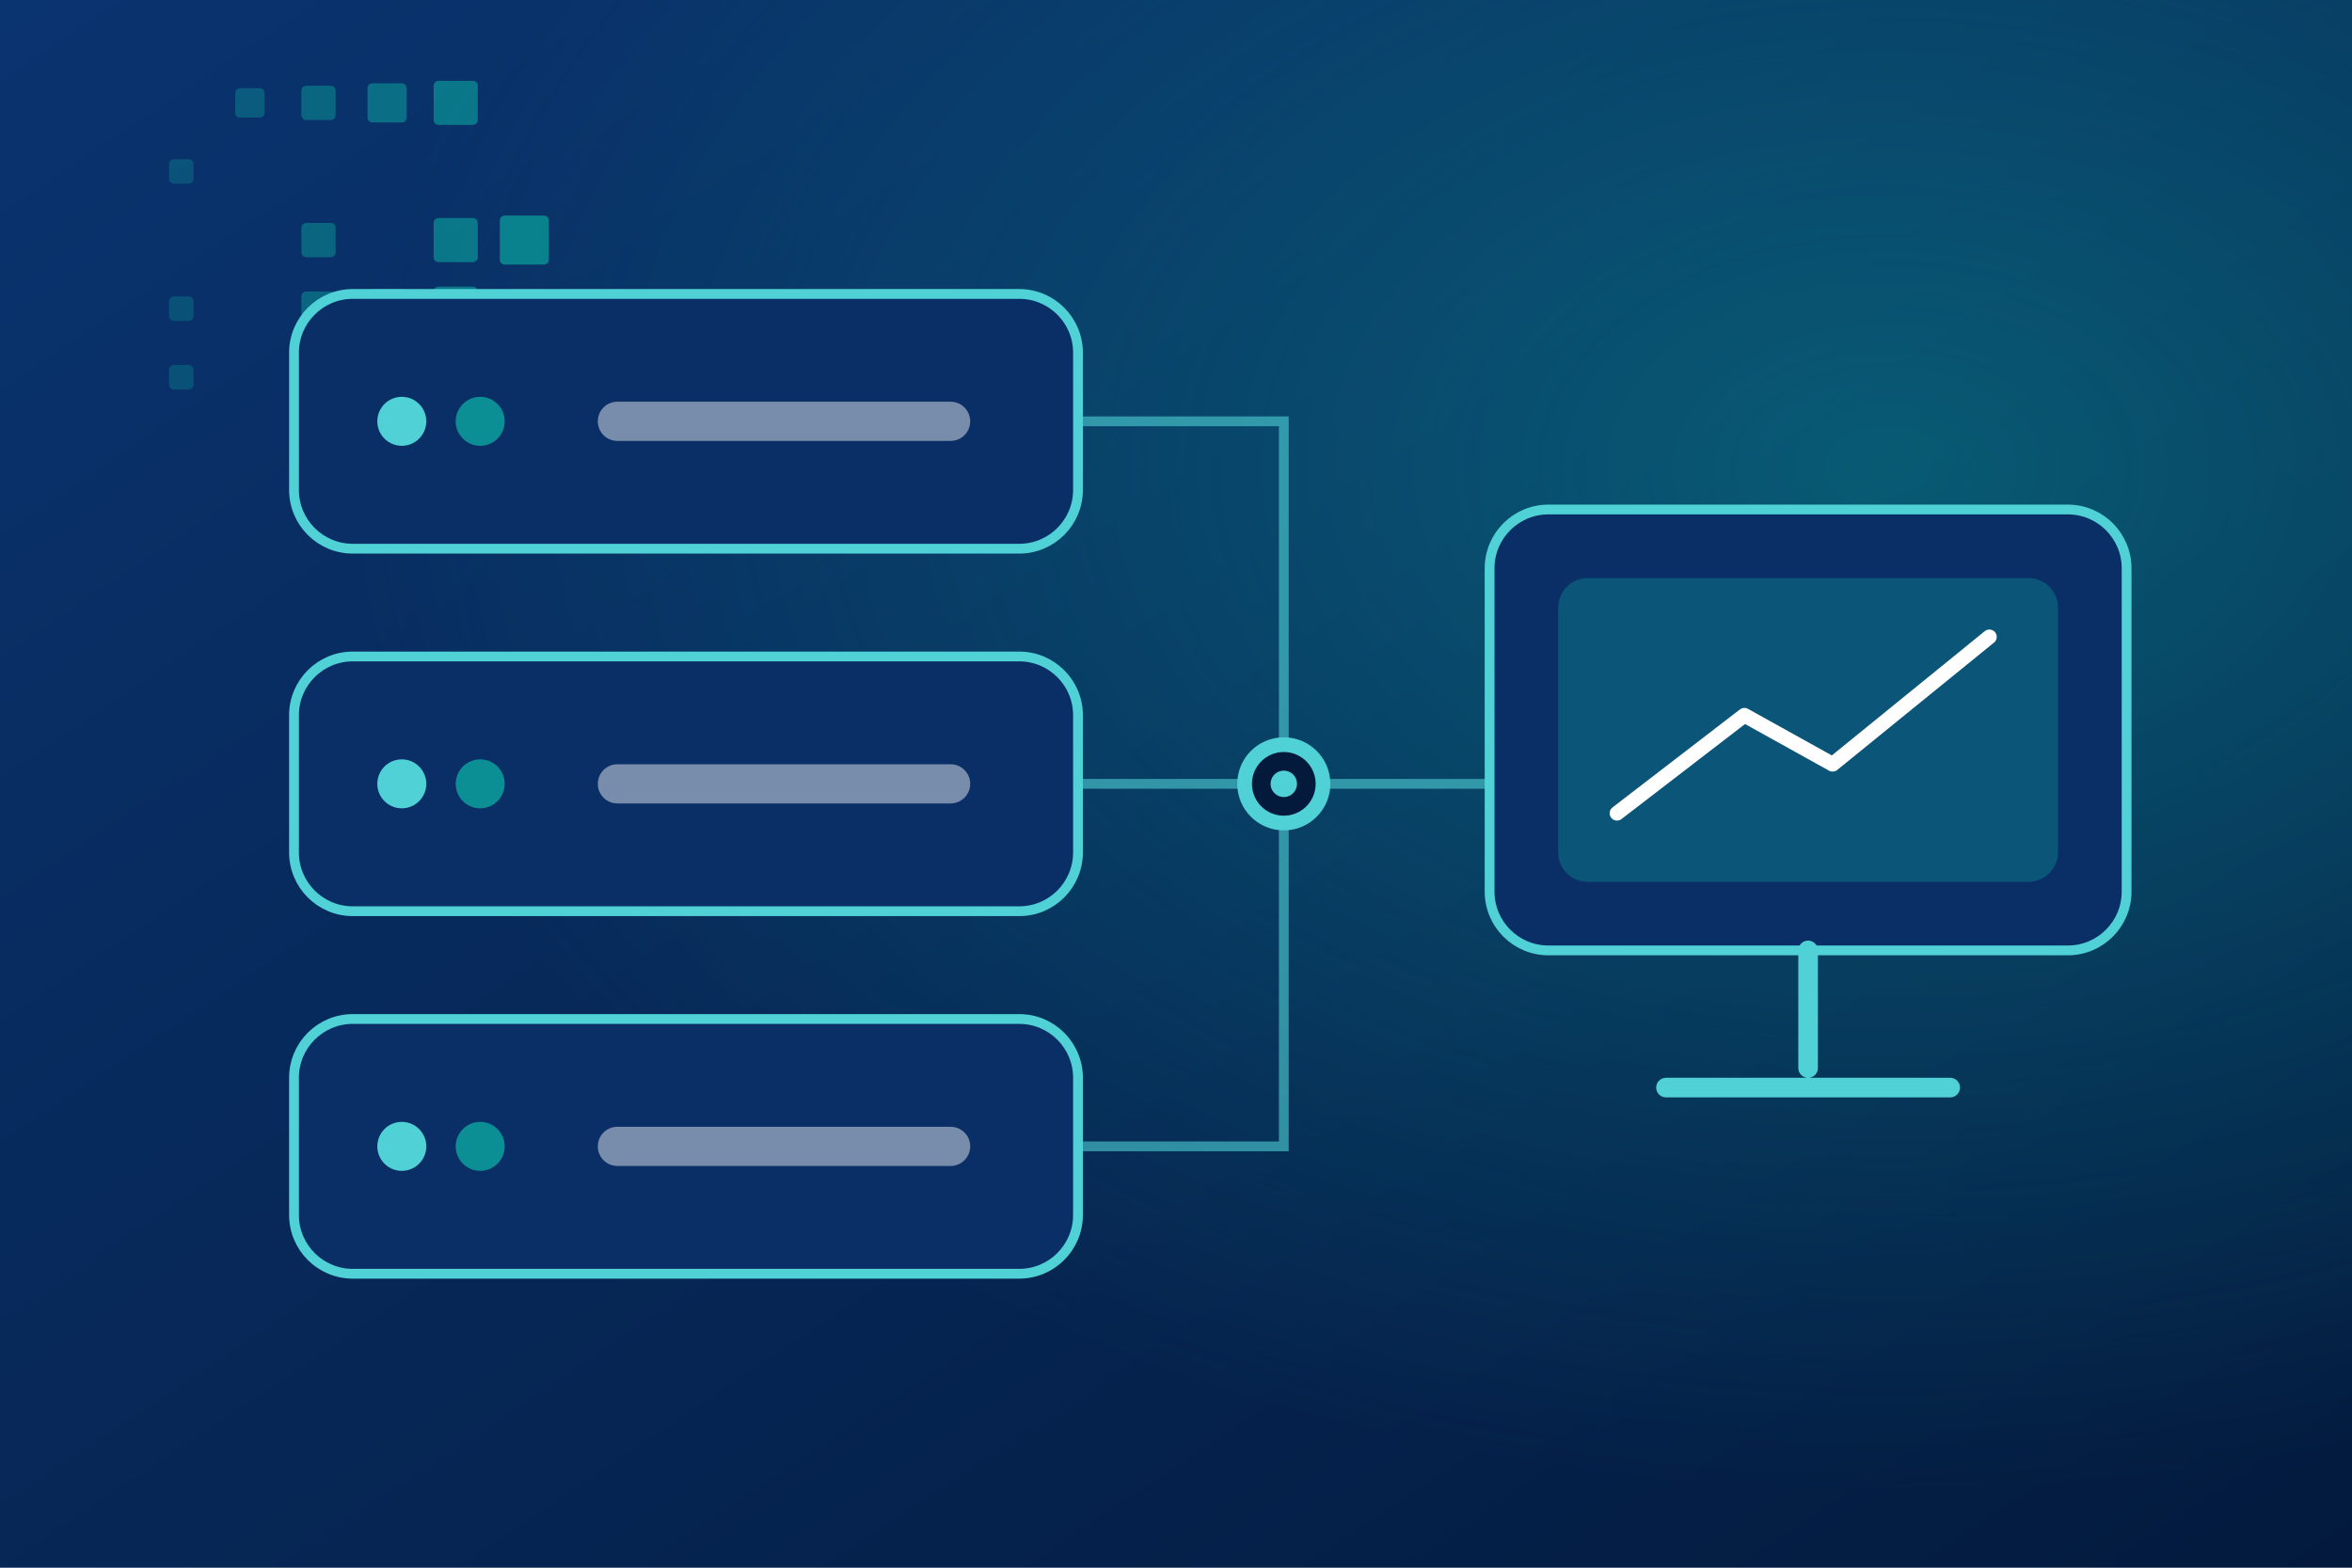
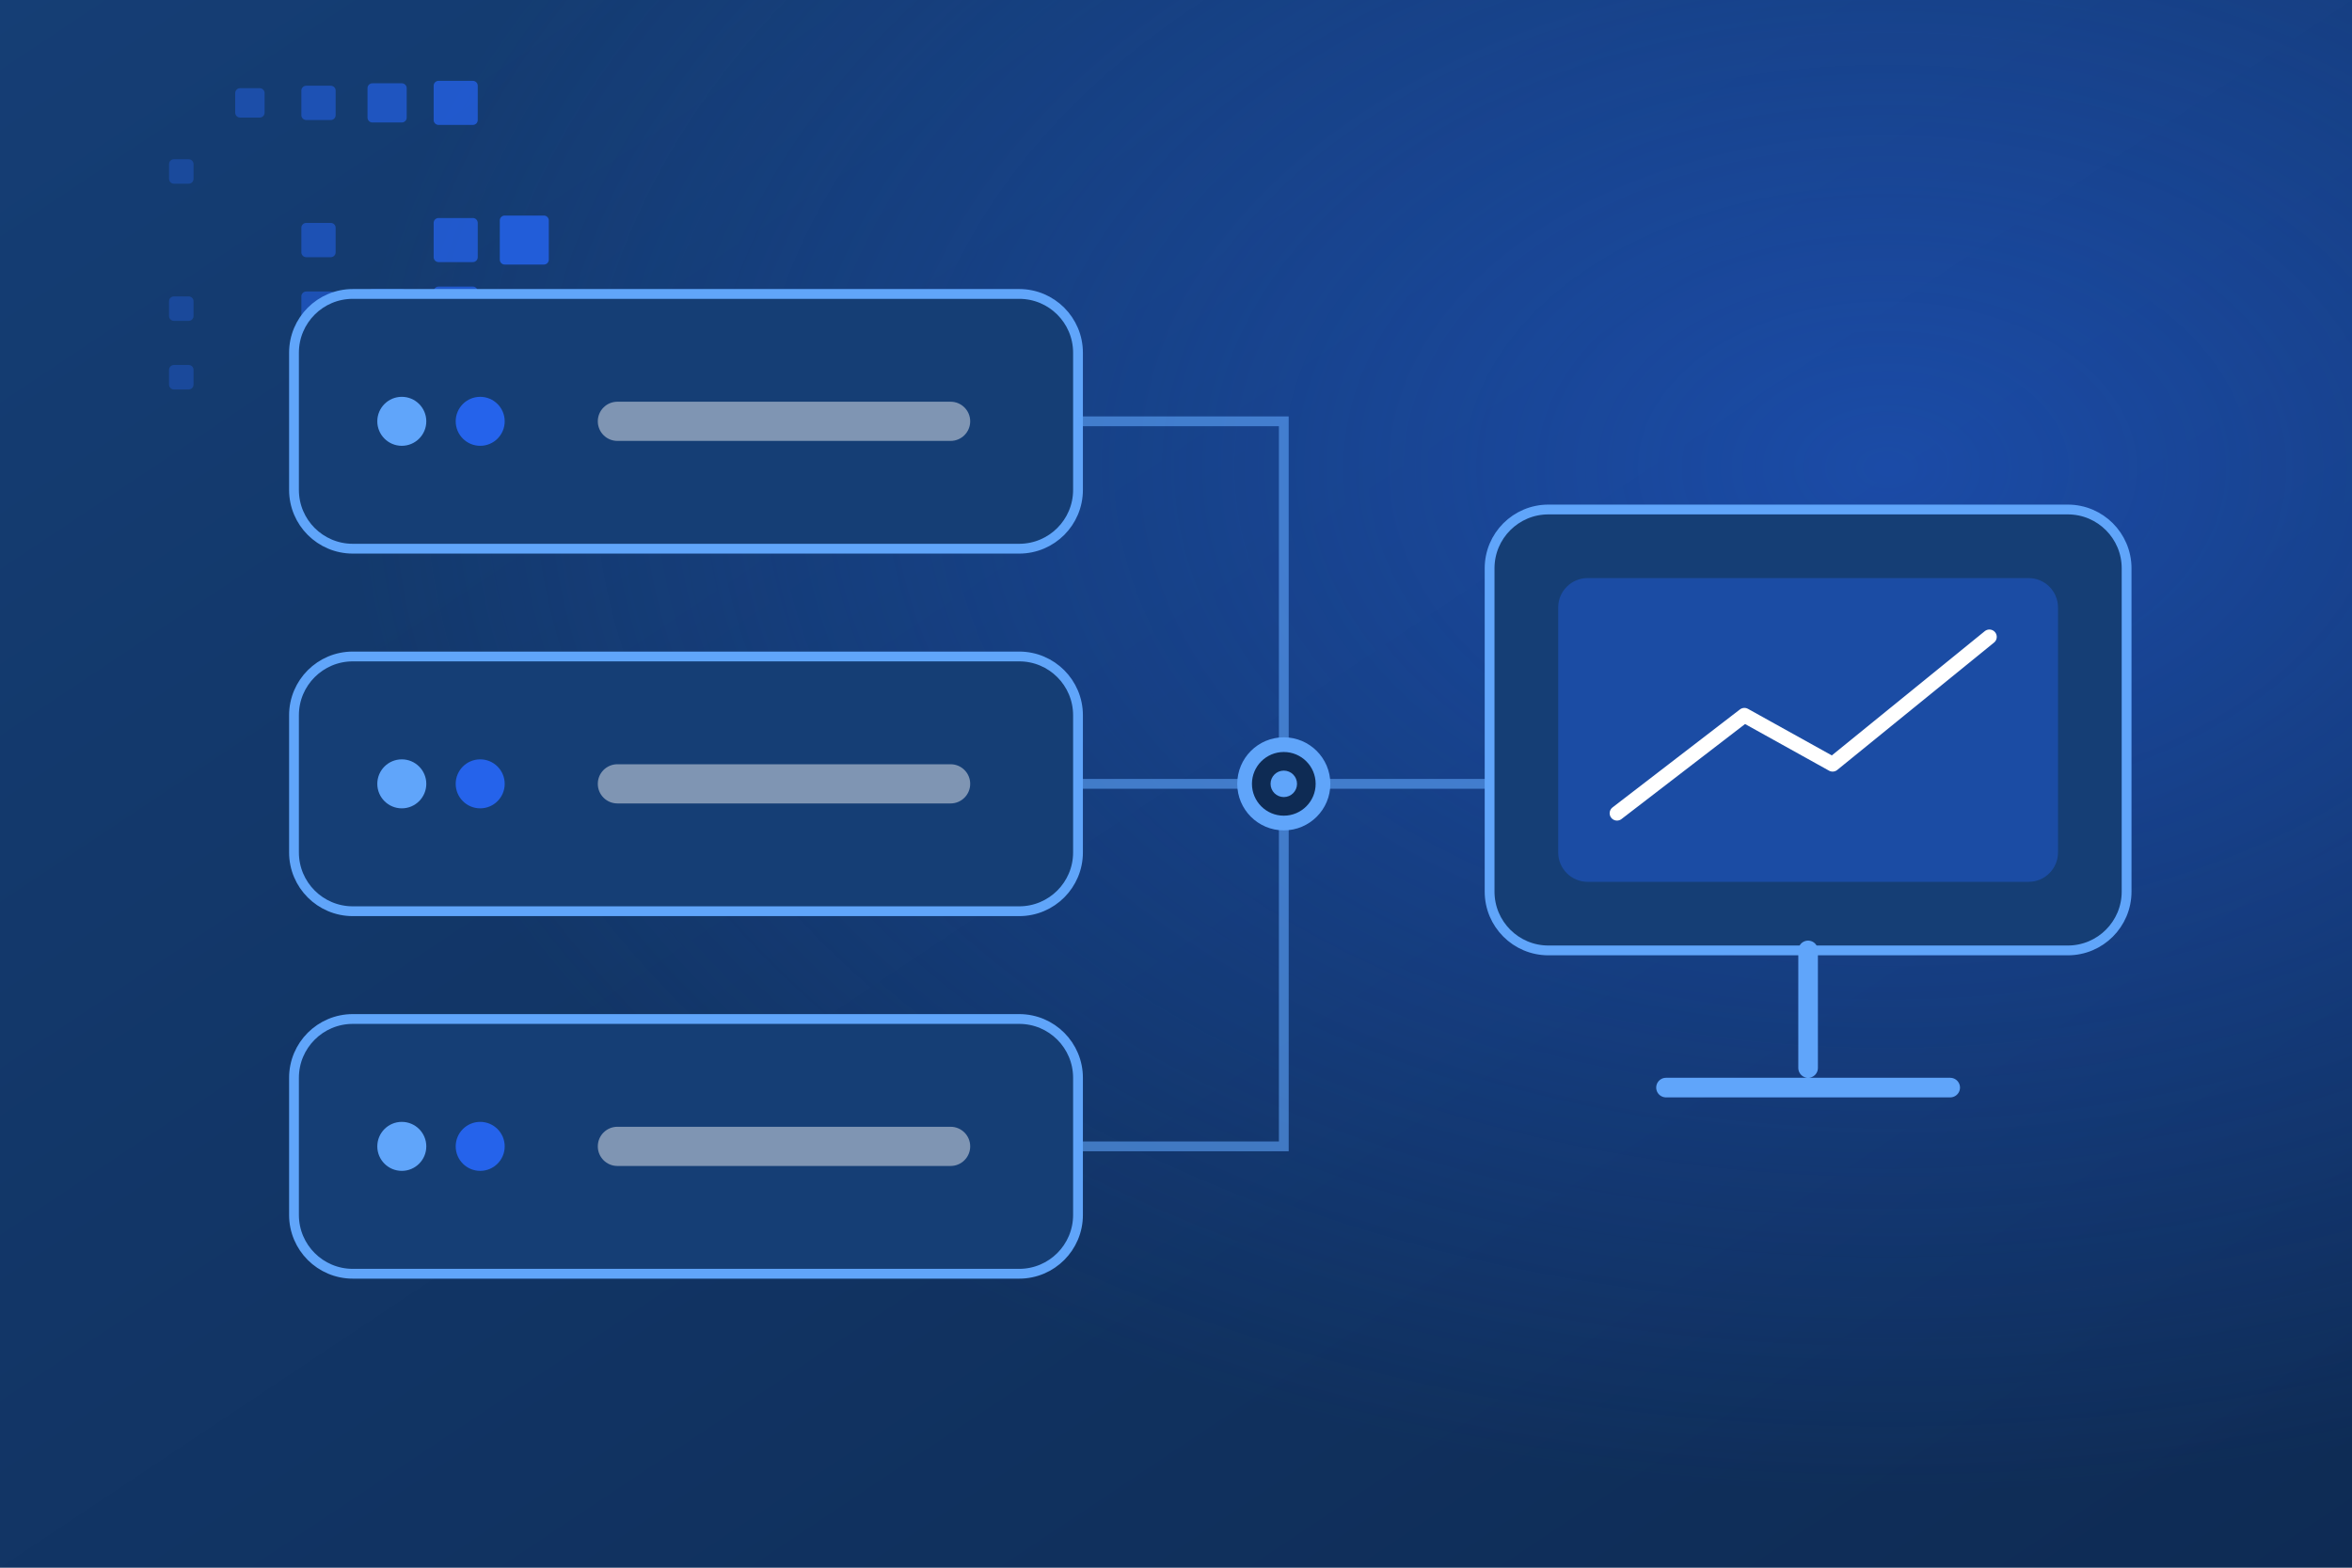
<svg xmlns="http://www.w3.org/2000/svg" viewBox="0 0 480 320" width="480" height="320" fill="none">
  <defs>
    <linearGradient id="bg-it-solutions" x1="0" y1="0" x2="1" y2="1">
-       <stop offset="0" stop-color="#0a3470" />
-       <stop offset="1" stop-color="#031a3d" />
+       <stop offset="0" stop-color="#153E75" />
+       <stop offset="1" stop-color="#0E2B54" />
    </linearGradient>
    <radialGradient id="glow-it-solutions" cx="0.8" cy="0.3" r=".65">
-       <stop offset="0" stop-color="#0b8f94" stop-opacity=".5" />
-       <stop offset="1" stop-color="#0b8f94" stop-opacity="0" />
+       <stop offset="0" stop-color="#2563EB" stop-opacity=".5" />
+       <stop offset="1" stop-color="#2563EB" stop-opacity="0" />
    </radialGradient>
  </defs>
  <rect width="480" height="320" fill="url(#bg-it-solutions)" />
  <rect width="480" height="320" fill="url(#glow-it-solutions)" />
-   <rect x="34.5" y="32.5" width="5.0" height="5.0" rx="1" fill="#0b8f94" opacity="0.35" />
-   <rect x="34.5" y="60.5" width="5.0" height="5.0" rx="1" fill="#0b8f94" opacity="0.35" />
-   <rect x="34.5" y="74.5" width="5.0" height="5.0" rx="1" fill="#0b8f94" opacity="0.35" />
-   <rect x="48.0" y="18.0" width="6.0" height="6.0" rx="1" fill="#0b8f94" opacity="0.45" />
-   <rect x="61.5" y="17.5" width="7.0" height="7.0" rx="1" fill="#0b8f94" opacity="0.55" />
-   <rect x="61.5" y="45.5" width="7.0" height="7.0" rx="1" fill="#0b8f94" opacity="0.55" />
-   <rect x="61.5" y="59.5" width="7.0" height="7.0" rx="1" fill="#0b8f94" opacity="0.55" />
-   <rect x="61.5" y="73.5" width="7.0" height="7.0" rx="1" fill="#0b8f94" opacity="0.55" />
-   <rect x="75.0" y="17.0" width="8.0" height="8.0" rx="1" fill="#0b8f94" opacity="0.65" />
-   <rect x="75.0" y="59.0" width="8.0" height="8.0" rx="1" fill="#0b8f94" opacity="0.65" />
-   <rect x="75.0" y="87.0" width="8.0" height="8.0" rx="1" fill="#0b8f94" opacity="0.65" />
-   <rect x="75.0" y="101.0" width="8.0" height="8.0" rx="1" fill="#0b8f94" opacity="0.65" />
-   <rect x="88.5" y="16.5" width="9.0" height="9.0" rx="1" fill="#0b8f94" opacity="0.75" />
-   <rect x="88.5" y="44.5" width="9.0" height="9.0" rx="1" fill="#0b8f94" opacity="0.75" />
-   <rect x="88.5" y="58.5" width="9.0" height="9.0" rx="1" fill="#0b8f94" opacity="0.75" />
-   <rect x="88.5" y="86.5" width="9.0" height="9.0" rx="1" fill="#0b8f94" opacity="0.75" />
-   <rect x="88.5" y="100.5" width="9.0" height="9.0" rx="1" fill="#0b8f94" opacity="0.75" />
-   <rect x="102.0" y="44.0" width="10.0" height="10.0" rx="1" fill="#0b8f94" opacity="0.85" />
-   <rect x="102.0" y="72.0" width="10.0" height="10.0" rx="1" fill="#0b8f94" opacity="0.85" />
+   <rect x="34.5" y="32.5" width="5.0" height="5.0" rx="1" fill="#2563EB" opacity="0.35" />
+   <rect x="34.5" y="60.5" width="5.0" height="5.0" rx="1" fill="#2563EB" opacity="0.35" />
+   <rect x="34.5" y="74.5" width="5.0" height="5.0" rx="1" fill="#2563EB" opacity="0.35" />
+   <rect x="48.0" y="18.0" width="6.0" height="6.0" rx="1" fill="#2563EB" opacity="0.45" />
+   <rect x="61.5" y="17.5" width="7.0" height="7.0" rx="1" fill="#2563EB" opacity="0.55" />
+   <rect x="61.5" y="45.5" width="7.0" height="7.0" rx="1" fill="#2563EB" opacity="0.55" />
+   <rect x="61.5" y="59.5" width="7.0" height="7.0" rx="1" fill="#2563EB" opacity="0.55" />
+   <rect x="61.5" y="73.5" width="7.0" height="7.0" rx="1" fill="#2563EB" opacity="0.55" />
+   <rect x="75.0" y="17.0" width="8.0" height="8.0" rx="1" fill="#2563EB" opacity="0.65" />
+   <rect x="75.0" y="59.0" width="8.0" height="8.0" rx="1" fill="#2563EB" opacity="0.65" />
+   <rect x="75.0" y="87.0" width="8.0" height="8.0" rx="1" fill="#2563EB" opacity="0.65" />
+   <rect x="75.0" y="101.0" width="8.0" height="8.0" rx="1" fill="#2563EB" opacity="0.65" />
+   <rect x="88.5" y="16.5" width="9.0" height="9.0" rx="1" fill="#2563EB" opacity="0.75" />
+   <rect x="88.5" y="44.5" width="9.0" height="9.0" rx="1" fill="#2563EB" opacity="0.75" />
+   <rect x="88.5" y="58.5" width="9.0" height="9.0" rx="1" fill="#2563EB" opacity="0.75" />
+   <rect x="88.5" y="86.5" width="9.0" height="9.0" rx="1" fill="#2563EB" opacity="0.75" />
+   <rect x="88.5" y="100.5" width="9.0" height="9.0" rx="1" fill="#2563EB" opacity="0.75" />
+   <rect x="102.0" y="44.0" width="10.0" height="10.0" rx="1" fill="#2563EB" opacity="0.85" />
+   <rect x="102.0" y="72.0" width="10.0" height="10.0" rx="1" fill="#2563EB" opacity="0.85" />
  <g class="pop">
-     <rect x="60" y="60" width="160" height="52" rx="12" fill="#0a2f66" stroke="#4fd1d6" stroke-width="2" />
-     <circle class="blink" cx="82" cy="86" r="5" fill="#4fd1d6" />
-     <circle cx="98" cy="86" r="5" fill="#0b8f94" />
+     <rect x="60" y="60" width="160" height="52" rx="12" fill="#153E75" stroke="#60A5FA" stroke-width="2" />
+     <circle class="blink" cx="82" cy="86" r="5" fill="#60A5FA" />
+     <circle cx="98" cy="86" r="5" fill="#2563EB" />
    <rect x="122" y="82" width="76" height="8" rx="4" fill="#ffffff" fill-opacity=".45" />
  </g>
  <g class="pop">
-     <rect x="60" y="134" width="160" height="52" rx="12" fill="#0a2f66" stroke="#4fd1d6" stroke-width="2" />
-     <circle class="blink" cx="82" cy="160" r="5" fill="#4fd1d6" />
-     <circle cx="98" cy="160" r="5" fill="#0b8f94" />
+     <rect x="60" y="134" width="160" height="52" rx="12" fill="#153E75" stroke="#60A5FA" stroke-width="2" />
+     <circle class="blink" cx="82" cy="160" r="5" fill="#60A5FA" />
+     <circle cx="98" cy="160" r="5" fill="#2563EB" />
    <rect x="122" y="156" width="76" height="8" rx="4" fill="#ffffff" fill-opacity=".45" />
  </g>
  <g class="pop">
-     <rect x="60" y="208" width="160" height="52" rx="12" fill="#0a2f66" stroke="#4fd1d6" stroke-width="2" />
-     <circle class="blink" cx="82" cy="234" r="5" fill="#4fd1d6" />
-     <circle cx="98" cy="234" r="5" fill="#0b8f94" />
+     <rect x="60" y="208" width="160" height="52" rx="12" fill="#153E75" stroke="#60A5FA" stroke-width="2" />
+     <circle class="blink" cx="82" cy="234" r="5" fill="#60A5FA" />
+     <circle cx="98" cy="234" r="5" fill="#2563EB" />
    <rect x="122" y="230" width="76" height="8" rx="4" fill="#ffffff" fill-opacity=".45" />
  </g>
-   <path d="M220 86 H262 V160 M220 160 H262 M220 234 H262 V160 M262 160 H304" stroke="#4fd1d6" stroke-opacity=".6" stroke-width="2" />
+   <path d="M220 86 H262 V160 M220 160 H262 M220 234 H262 V160 M262 160 H304" stroke="#60A5FA" stroke-opacity=".6" stroke-width="2" />
  <g class="pop">
-     <circle class="pulse" cx="262" cy="160" r="8" fill="#031a3d" stroke="#4fd1d6" stroke-width="3" />
-     <circle cx="262" cy="160" r="2.7" fill="#4fd1d6" />
+     <circle class="pulse" cx="262" cy="160" r="8" fill="#0E2B54" stroke="#60A5FA" stroke-width="3" />
+     <circle cx="262" cy="160" r="2.7" fill="#60A5FA" />
  </g>
-   <rect x="304" y="104" width="130" height="90" rx="12" fill="#0a2f66" stroke="#4fd1d6" stroke-width="2" />
-   <rect x="318" y="118" width="102" height="62" rx="6" fill="#0b8f94" fill-opacity=".4" />
+   <rect x="304" y="104" width="130" height="90" rx="12" fill="#153E75" stroke="#60A5FA" stroke-width="2" />
+   <rect x="318" y="118" width="102" height="62" rx="6" fill="#2563EB" fill-opacity=".4" />
  <path d="M330 166 L356 146 L374 156 L406 130" stroke="#ffffff" stroke-width="3" stroke-linecap="round" stroke-linejoin="round" />
-   <path d="M369 194 V218 M340 222 H398" stroke="#4fd1d6" stroke-width="4" stroke-linecap="round" />
+   <path d="M369 194 V218 M340 222 H398" stroke="#60A5FA" stroke-width="4" stroke-linecap="round" />
</svg>
